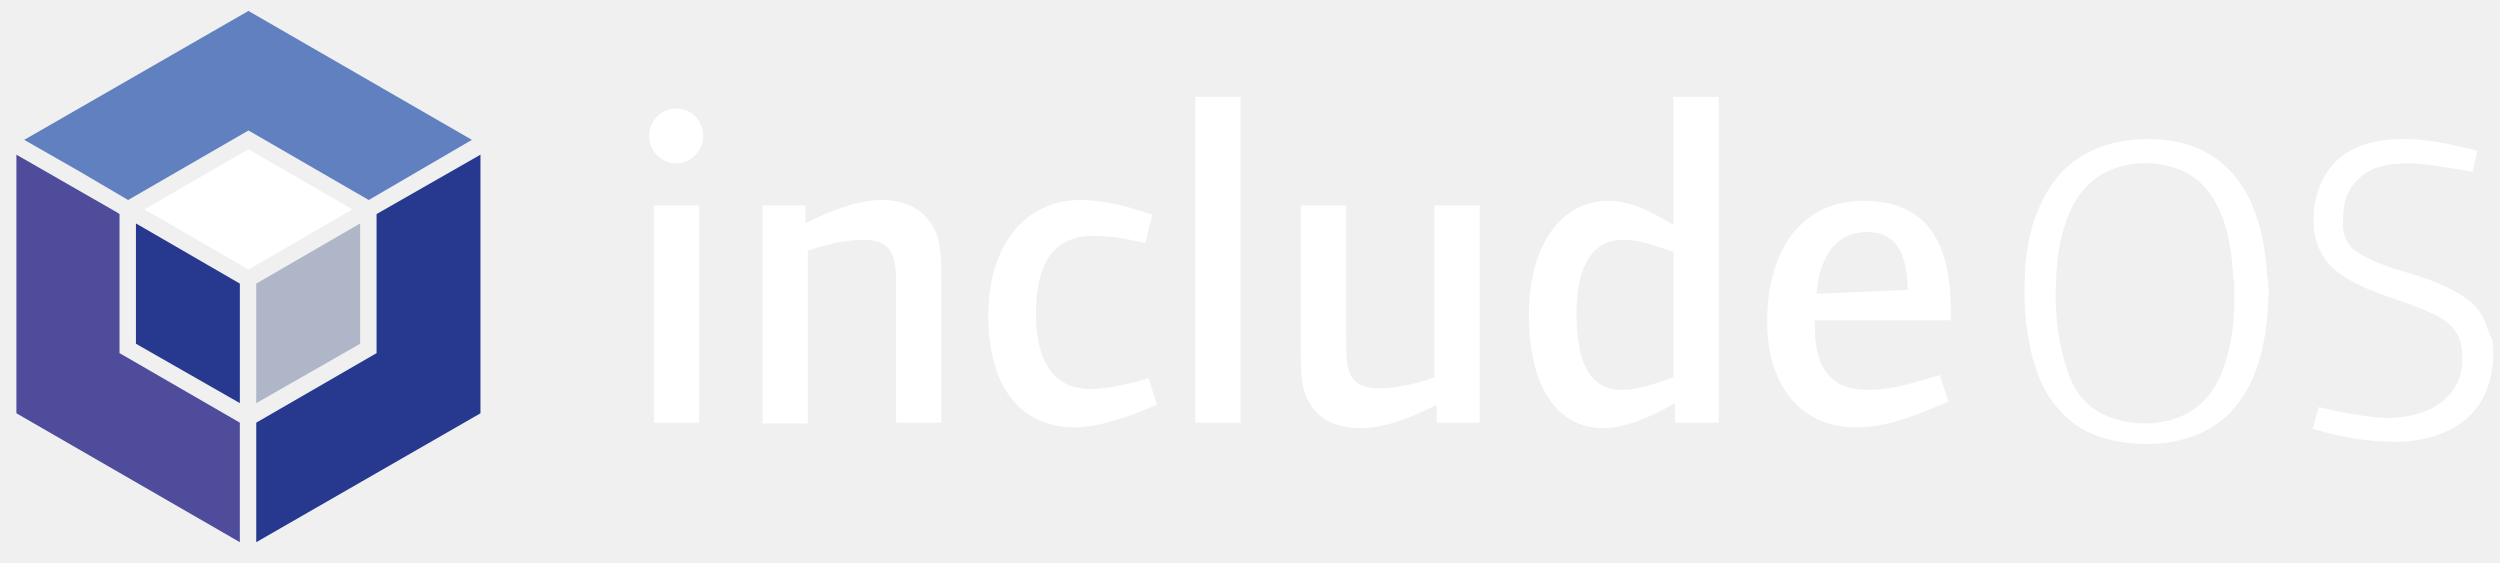
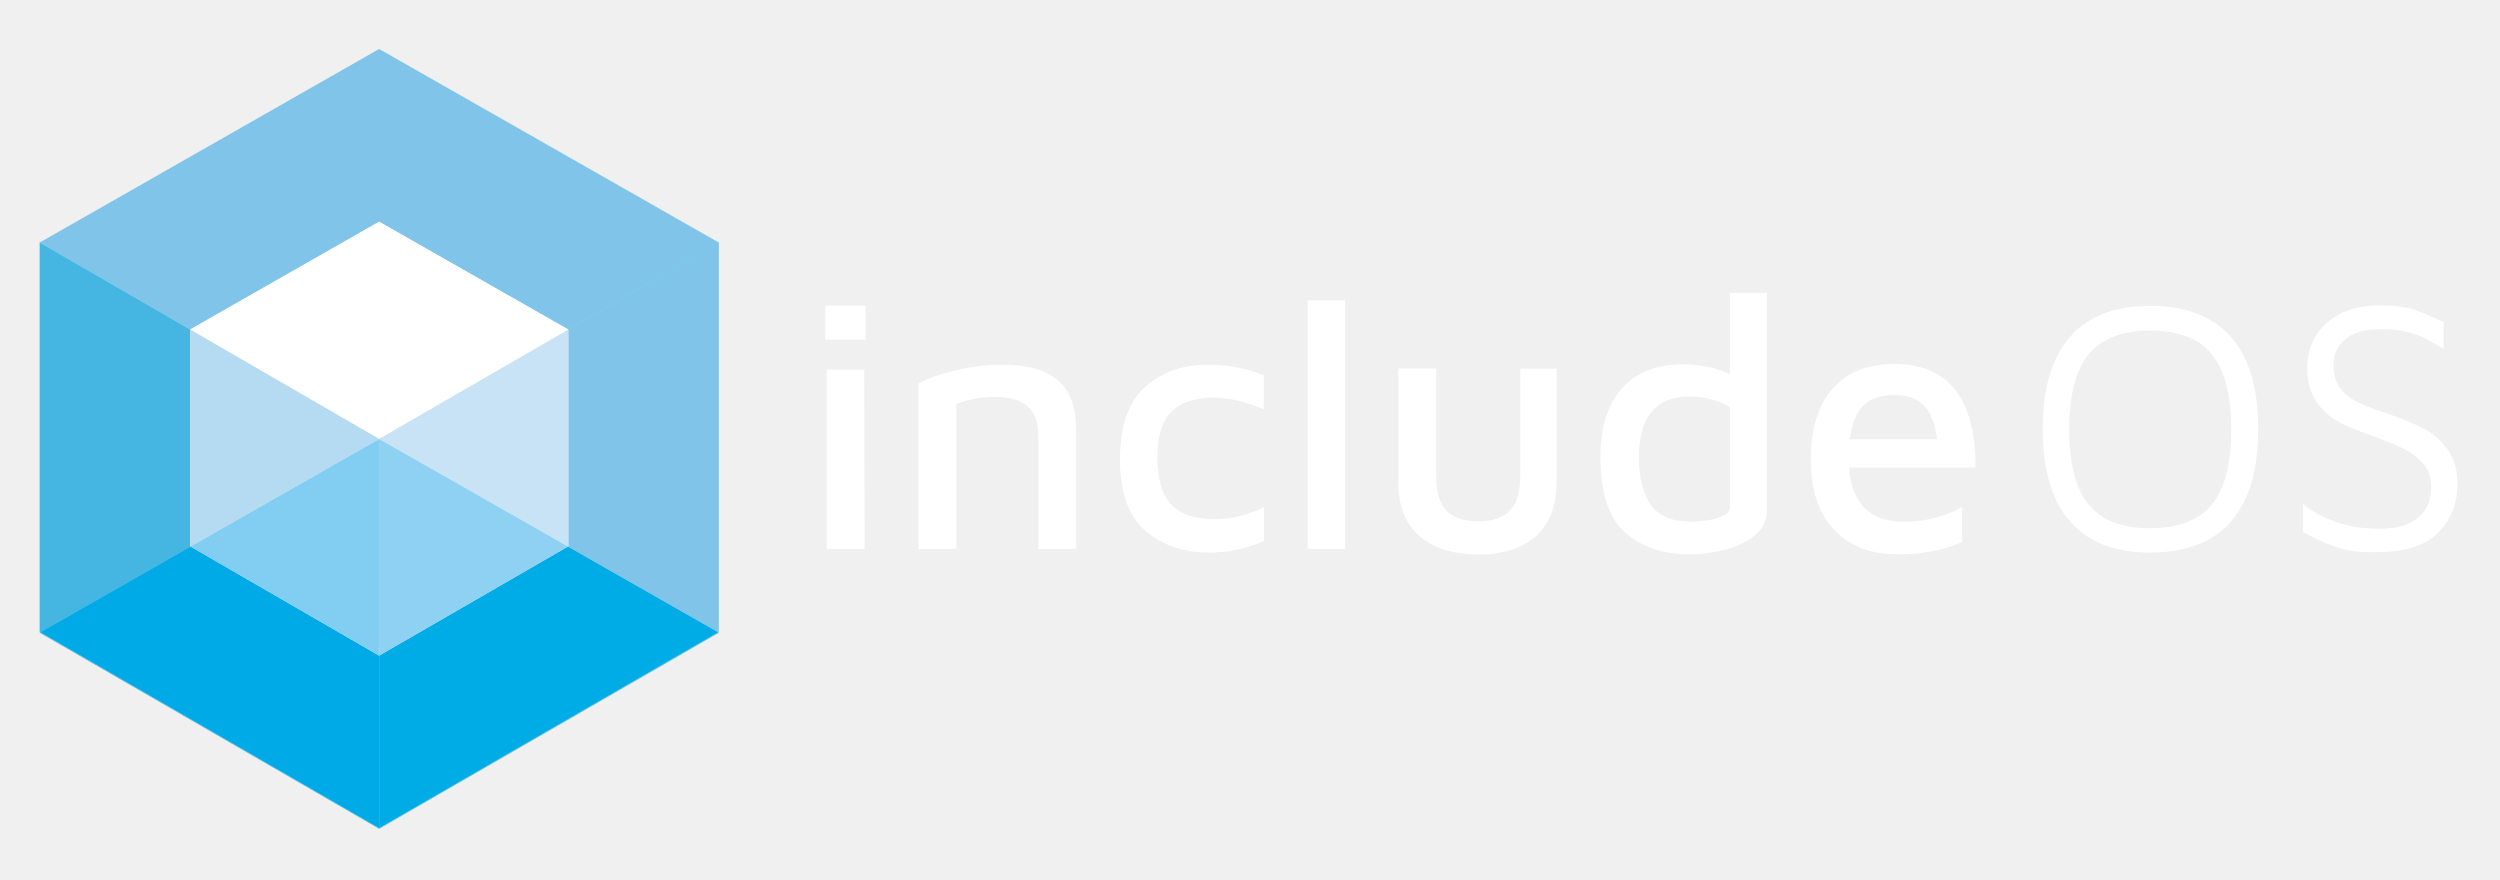
- <svg xmlns="http://www.w3.org/2000/svg" version="1.1" id="Layer_1" x="0px" y="0px" viewBox="0 0 320 72" style="enable-background:new 0 0 320 72;" xml:space="preserve">
+ <svg xmlns="http://www.w3.org/2000/svg" version="1.1" id="Layer_1" x="0px" y="0px" viewBox="0 0 1123 395" style="enable-background:new 0 0 1123 395;" xml:space="preserve">
  <style type="text/css">
- 	.st0{fill:#6080C0;}
- 	.st1{fill:#26398E;}
- 	.st2{fill:#4F4C9B;}
- 	.st3{fill:#FFFFFF;}
- 	.st4{fill:#AEB6C7;}
+ 	.st0{fill:#80C5E9;}
+ 	.st1{fill:#45B5E1;}
+ 	.st2{fill:#FFFFFF;}
+ 	.st3{fill:#00B2E6;}
+ 	.st4{fill:#00ACE5;}
+ 	.st5{fill:#C7E3F5;}
+ 	.st6{fill:#9CD5F4;}
+ 	.st7{fill:#8ED1F3;}
+ 	.st8{fill:#00ADE5;}
+ 	.st9{fill:#00AAE6;}
+ 	.st10{fill:#B4DBF2;}
+ 	.st11{fill:#8FD1F4;}
+ 	.st12{fill:#82CEF3;}
</style>
-   <polygon class="st0" points="31.8,16.7 47.2,25.6 60.4,17.9 31.8,1.4 3.1,17.9 10.1,21.9 16.4,25.6 " />
-   <polygon class="st1" points="48.2,45.2 32.8,54.1 32.8,55.3 32.8,69.4 61.5,52.9 61.5,19.8 48.2,27.4 " />
-   <polygon class="st2" points="15.3,45.2 15.3,27.4 15,27.2 2.1,19.8 2.1,52.9 30.7,69.4 30.7,55.3 30.7,54.1 " />
-   <polygon class="st3" points="18.6,26.9 18.6,26.9 20.6,28 31.8,34.5 45.1,26.8 31.8,19.1 18.5,26.8 " />
-   <polygon class="st4" points="46.1,28.6 32.8,36.3 32.8,51.6 46.1,44 " />
-   <polygon class="st1" points="30.7,51.6 30.7,36.3 17.4,28.6 17.4,44 " />
-   <g>
-     <path class="st3" d="M86.6,20.9c-1.9,0-3.5-1.5-3.5-3.5s1.5-3.5,3.5-3.5c1.9,0,3.4,1.5,3.4,3.5C90,19.3,88.5,20.9,86.6,20.9z    M83.7,54.1V26.3h5.8v27.8H83.7z" />
-     <path class="st3" d="M114.7,54.1V37.2c0-3.8,0-6.5-4.2-6.5c-2.1,0-4.6,0.5-7.1,1.4v22.1h-5.8V26.3h5.5v2.3c4.1-2.1,7.2-3,9.8-3   c2.8,0,5,1.1,6.2,2.9c1.1,1.6,1.4,3,1.4,7.4v18.2H114.7z" />
-     <path class="st3" d="M137.5,54.7c-6.7,0-11-5-11-14.3c0-9.1,4.8-14.8,11.8-14.8c2.3,0,5.3,0.5,9.2,1.9l-0.9,3.6   c-3.2-0.7-4.5-0.9-6.7-0.9c-4.9,0-7.3,3.3-7.3,10c0,6.3,2.5,9.6,6.9,9.6c1.9,0,4.6-0.5,7.5-1.4l1.1,3.4   C143.7,53.7,140.2,54.7,137.5,54.7z" />
-     <path class="st3" d="M153,54.1V12.4h5.8v41.7H153z" />
-     <path class="st3" d="M183.9,54.1v-2.3c-4.1,2.1-7.2,3-9.7,3c-3,0-5.1-1-6.3-2.8c-1.2-1.7-1.4-3.3-1.4-7.3V26.3h5.8v16.9   c0,3.8,0,6.5,4.2,6.5c2.1,0,4.6-0.5,7.1-1.4V26.3h5.8v27.8H183.9z" />
-     <path class="st3" d="M214.4,54.1v-2.5c-3.3,1.9-6.5,3.2-9.2,3.2c-6,0-9.5-5.5-9.5-14.5c0-8.9,4.1-14.6,10.2-14.6   c3,0,5.8,1.6,8.3,3.1V12.4h5.8v41.7H214.4z M214.1,32.2c-3.5-1.2-4.6-1.5-6.3-1.5c-3.9,0-6,3.2-6,9.4c0,6.7,1.9,9.8,5.8,9.8   c1.6,0,3.2-0.4,6.6-1.6V32.2z" />
-     <path class="st3" d="M232.3,40.9v0.9c0,5.6,2.3,8.1,6.7,8.1c2.5,0,4.8-0.5,9.3-1.9l1.1,3.4c-5.8,2.5-8.6,3.3-11.9,3.3   c-6.8,0-11.3-5.1-11.3-13.6c0-9.3,4.6-15.4,12.3-15.4c7.5,0,11.2,4.5,11.2,14v1.3H232.3z M239,29.7c-3.8,0-6,2.7-6.5,7.9l11.7-0.5   C244.1,32.1,242.5,29.7,239,29.7z" />
-   </g>
-   <path class="st3" d="M289.9,32.4c-0.2-1.9-0.7-3.8-1.4-5.6c-0.8-2.1-1.9-3.8-3.3-5.2c-1.8-1.8-4.1-3-6.8-3.5  c-1.2-0.2-2.4-0.3-3.6-0.3c-1.4,0-2.9,0.2-4.3,0.5c-1.9,0.5-3.6,1.3-5.1,2.4c-2.1,1.6-3.6,3.8-4.7,6.6c-0.9,2.3-1.4,4.9-1.5,7.8  c-0.2,3.8,0.1,7,0.8,10c0.8,3.3,2,5.8,3.9,7.7c1.2,1.3,2.7,2.3,4.3,2.9c1.6,0.6,3.4,1,5.5,1.1c2.3,0.1,4.4-0.1,6.5-0.8  c2.5-0.8,4.6-2.2,6.2-4.3c1.6-2,2.7-4.6,3.3-7.7c0.5-2.3,0.6-4.6,0.7-6.6c0-0.5-0.1-1-0.1-1.5C290.1,34.8,290.1,33.6,289.9,32.4z   M286,36.9c0,0.2,0,0.4,0,0.6c0,2.9-0.2,5.2-0.7,7.3c-0.7,2.9-1.7,5-3.3,6.6c-1.4,1.4-3.1,2.2-5.2,2.6c-0.7,0.1-1.5,0.2-2.2,0.2  c-1.4,0-2.7-0.2-4-0.6c-2.8-0.9-4.8-2.8-5.8-5.7c-1.3-3.6-1.9-7.7-1.6-12.4c0.1-2.4,0.4-4.5,1-6.4c0.9-2.9,2.2-4.9,4.1-6.3  c1.1-0.8,2.5-1.4,4-1.7c1.7-0.3,3.4-0.3,5,0.1c3,0.6,5.3,2.5,6.7,5.5c1.4,3,1.7,6.2,1.9,9.2C286.1,36,286,36.5,286,36.9z" />
-   <path class="st3" d="M318,41c-0.6-1.4-1.7-2.6-3.6-3.6c-2.1-1.2-4.5-2-6.6-2.6c-1.7-0.5-3.5-1.1-5.2-2c-1.8-0.9-2.7-2.2-2.7-4  c0-0.6,0-1.3,0.1-2.1c0.1-1.2,0.6-2.3,1.4-3.3c1.2-1.4,2.8-2.2,5-2.4c0.5,0,1-0.1,1.6-0.1c2.1,0,4.3,0.4,6.2,0.7  c0.6,0.1,1.2,0.2,1.8,0.3l0.5,0.1l0.6-2.7c-3.1-0.8-5.7-1.3-8.3-1.5c-0.5,0-0.9,0-1.4,0c-2,0-3.8,0.3-5.3,0.9  c-2.3,0.9-3.9,2.4-4.9,4.5c-0.9,1.9-1.2,3.9-1,6.2c0.3,2.4,1.4,4.3,3.4,5.7c1.7,1.2,3.6,2,5.6,2.7c0.5,0.2,1.1,0.4,1.7,0.6  c1.7,0.6,3.4,1.2,5,2c1.9,1,3,2.4,3.2,4.2c0.1,1.3,0.2,3.1-0.7,4.7c-1.3,2.2-3.4,3.5-6.4,4c-0.7,0.1-1.4,0.2-2.2,0.2  c-2,0-4.1-0.4-5.8-0.7c-0.6-0.1-1.3-0.3-1.9-0.4c-0.4-0.1-0.9-0.2-1.3-0.3c-0.2,0.7-0.4,1.4-0.6,2.2l-0.2,0.6c0.5,0.1,1,0.2,1.5,0.4  c1.2,0.3,2.4,0.6,3.7,0.8c1.2,0.2,2.4,0.3,3.5,0.4l0.7,0c2.6,0.2,5-0.2,7.1-1c3.1-1.2,5.2-3.4,6.1-6.5c0.5-1.8,0.7-3.7,0.4-5.6  C318.5,42.6,318.3,41.7,318,41z" />
+   <polyline class="st0" points="170.3,22 17.9,108.9 85.5,148 170.3,99.6 255.1,148 322.8,108.9 170.3,22 " />
+   <polyline class="st1" points="322.6,284 170.3,372 18.1,284 17.8,284.2 170.3,372.3 322.9,284.2 322.6,284 " />
+   <polyline class="st2" points="170.3,99.6 85.4,148 170.3,197.1 255.3,148 170.3,99.6 " />
+   <polyline class="st0" points="322.9,108.9 322.8,108.9 322.9,109 255.3,148 255.3,148 255.3,245.4 255.1,245.5 322.6,284   322.9,283.9 322.9,108.9 " />
+   <polyline class="st3" points="322.8,108.9 255.1,148 255.2,148 255.3,148 255.3,148 322.9,109 322.8,108.9 " />
+   <polyline class="st4" points="255.1,245.5 170.3,294.5 170.3,372 322.6,284 255.1,245.5 " />
+   <polyline class="st5" points="255.3,148 255.2,148 255.3,148 255.3,148 " />
+   <polyline class="st6" points="255.3,148 255.2,148 255.2,148 255.3,148 255.3,148 " />
+   <polyline class="st5" points="255.3,148 170.3,197.1 170.3,197.2 255.1,245.5 255.3,245.4 255.3,148 " />
+   <polyline class="st7" points="170.3,197.2 170.3,294.5 255.1,245.5 170.3,197.2 " />
+   <polyline class="st2" points="255.1,148 170.3,196.9 170.3,197.1 255.3,148 255.2,148 255.2,148 255.1,148 " />
+   <path class="st1" d="M17.8,109v174.9l0.3,0.2l67.5-38.5l-0.2-0.1V148L17.8,109 M17.8,108.9v0.1V108.9L17.8,108.9" />
+   <polyline class="st8" points="17.9,108.9 17.8,109 85.4,148 85.4,148 85.4,148 85.5,148 17.9,108.9 " />
+   <polyline class="st9" points="170.3,197.2 170.3,294.5 85.6,245.5 18.1,284 170.3,372 170.3,294.5 170.3,197.2 " />
+   <polyline class="st10" points="85.4,148 85.4,245.4 85.6,245.5 170.3,197.2 170.3,197.1 85.4,148 85.4,148 85.4,148 " />
+   <polyline class="st11" points="85.4,148 85.4,148 85.4,148 85.4,148 85.4,148 " />
+   <polyline class="st12" points="170.3,197.2 85.6,245.5 170.3,294.5 170.3,197.2 " />
+   <polyline class="st2" points="85.5,148 85.4,148 85.4,148 85.4,148 170.3,197.1 170.3,196.9 85.5,148 " />
+   <path class="st2" d="M370.7,137.3h18.1v15.3h-18.1V137.3z M371.2,166h17l0.2,80.6h-17.1V166z" />
+   <path class="st2" d="M430.4,166.1c6.9-1.6,13.6-2.3,19.9-2.3c11.3,0,19.6,2.4,25,7.1c5.4,4.7,8.1,12.1,8.1,22.1v53.6h-17v-51.3  c0-11.3-6.4-17-19.2-17c-6.1,0-12,1-17.6,3.1v65.2h-17v-74.4C417.5,169.7,423.4,167.7,430.4,166.1z" />
+   <path class="st2" d="M514.5,238.4c-7.6-6.6-11.4-17.2-11.4-31.8c0-15.1,3.7-26,11.2-32.7c7.5-6.7,17-10.1,28.5-10.1  c8.7,0,17,1.6,24.9,4.8v15.2c-8.2-3.4-15.7-5.2-22.4-5.2c-8.5,0-14.9,2.1-19.1,6.4c-4.2,4.3-6.3,11-6.3,20.3c0,9.7,2,16.8,6.1,21.2  c4.1,4.5,10.7,6.7,19.7,6.7c7.3,0,14.7-1.8,22.1-5.3V243c-7.7,3.4-16,5.2-24.9,5.2C531.6,248.2,522.1,244.9,514.5,238.4z" />
+   <rect x="587.4" y="134.9" class="st2" width="16.8" height="111.7" />
+   <path class="st2" d="M637.5,240.7c-6.3-5.5-9.4-13.6-9.4-24.3v-50.9h17V214c0,6.9,1.5,12,4.6,15.3c3.1,3.3,7.8,4.9,14.3,4.9  c6.5,0,11.2-1.6,14.3-4.9c3.1-3.3,4.6-8.4,4.6-15.3v-48.4h16.3v50.9c0,10.7-3.1,18.8-9.2,24.3c-6.1,5.5-14.8,8.3-26,8.3  C652.6,249,643.8,246.2,637.5,240.7z" />
+   <path class="st2" d="M793.7,131.6v97.9c0,4.3-1.8,7.9-5.3,10.9c-3.6,3-8,5.1-13.4,6.5c-5.4,1.4-10.9,2.1-16.6,2.1  c-11.5,0-21-3.3-28.4-9.8c-7.4-6.5-11.1-17.9-11.1-34.1c0-13,3.2-23.2,9.5-30.5c6.4-7.3,15.8-11,28.3-11c2.9,0,6.3,0.4,10.1,1.1  c3.8,0.8,7.2,1.9,10.3,3.4v-36.5H793.7z M777,182.8c-2.6-1.5-5.5-2.7-8.6-3.5c-3.2-0.8-6.3-1.2-9.3-1.2c-15.3,0-22.9,9.1-22.9,27.3  c0,9,1.7,16.1,5.2,21.2c3.4,5.1,9.5,7.7,18.1,7.7c5,0,9.1-0.6,12.5-1.8c3.4-1.2,5.1-2.7,5.1-4.7V182.8z" />
+   <path class="st2" d="M878.8,175.8c5.9,8.1,8.7,19.5,8.6,34.2h-56.8c0.5,8,2.9,14,7,18.2c4.1,4.1,10,6.2,17.7,6.2  c5,0,9.7-0.6,14.2-1.9c4.5-1.2,8.5-2.8,11.9-4.8v15.8c-8.4,3.7-18,5.5-28.9,5.5c-12.2,0-21.7-3.7-28.7-11.1  c-6.9-7.4-10.4-17.8-10.4-31.4c0-13.9,3.3-24.5,9.8-31.9c6.6-7.4,15.8-11.1,27.8-11.1C863.7,163.6,872.9,167.7,878.8,175.8z   M837.2,182c-3.2,3-5.3,8.1-6.3,15.3h39.2c-0.8-6.9-2.7-11.9-5.8-15.1c-3.1-3.2-7.7-4.8-13.7-4.8C844.9,177.5,840.4,179,837.2,182z" />
+   <path class="st2" d="M929.8,234.2c-8.1-9.3-12.2-23.1-12.2-41.4c0-18.3,4.1-32.1,12.2-41.4c8.1-9.3,20.2-14,36.1-14  c16,0,28.1,4.7,36.3,14c8.1,9.3,12.2,23.1,12.2,41.4c0,18.3-4.1,32.1-12.2,41.4c-8.1,9.3-20.2,14-36.3,14  C949.9,248.2,937.9,243.5,929.8,234.2z M993.6,226.6c5.8-7.1,8.7-18.4,8.7-33.7c0-15.3-2.9-26.5-8.7-33.7  c-5.8-7.2-15.1-10.7-27.8-10.7c-12.6,0-21.8,3.6-27.6,10.7c-5.8,7.2-8.7,18.4-8.7,33.7c0,15.4,2.9,26.6,8.7,33.7  c5.8,7.1,15,10.7,27.6,10.7C978.6,237.2,987.8,233.7,993.6,226.6z" />
+   <path class="st2" d="M1050.5,246.1c-4.4-1.4-9.7-3.8-16-7.1v-12.6c3.9,3.2,8.7,5.9,14.6,8c5.9,2.1,12.4,3.1,19.6,3.1  c7.9,0,13.7-1.7,17.6-5c3.9-3.3,5.8-7.9,5.8-13.6c0-4.2-1.1-7.7-3.4-10.4c-2.3-2.7-5-4.9-8.1-6.5c-3.1-1.6-7.8-3.5-14-5.9  c-6.7-2.3-12-4.4-15.9-6.5c-3.9-2-7.3-5.1-10.1-9c-2.8-4-4.2-9.3-4.2-15.8c0-4.4,1.1-8.7,3.3-12.9c2.2-4.2,5.8-7.7,10.7-10.5  c4.9-2.8,11.2-4.2,19-4.2c5.7,0,10.4,0.5,14,1.6c3.6,1.1,8.4,3.1,14.3,6v11.9c-0.8-0.4-2.8-1.6-6.1-3.5c-3.3-1.9-6.7-3.3-10.2-4.1  c-3.5-0.9-7.3-1.3-11.4-1.3c-7.4,0-12.9,1.5-16.5,4.6c-3.6,3.1-5.3,6.9-5.3,11.5c0,4.2,0.9,7.6,2.8,10.2c1.9,2.6,4.4,4.7,7.6,6.3  c3.2,1.6,7.7,3.4,13.5,5.3c6.7,2.3,12.1,4.5,16.4,6.7c4.3,2.2,7.9,5.4,10.9,9.4c3,4.1,4.5,9.3,4.5,15.7c0,8.5-2.8,15.7-8.5,21.6  c-5.7,5.9-14.7,8.9-27.2,8.9C1060.8,248.2,1054.9,247.5,1050.5,246.1z" />
</svg>
